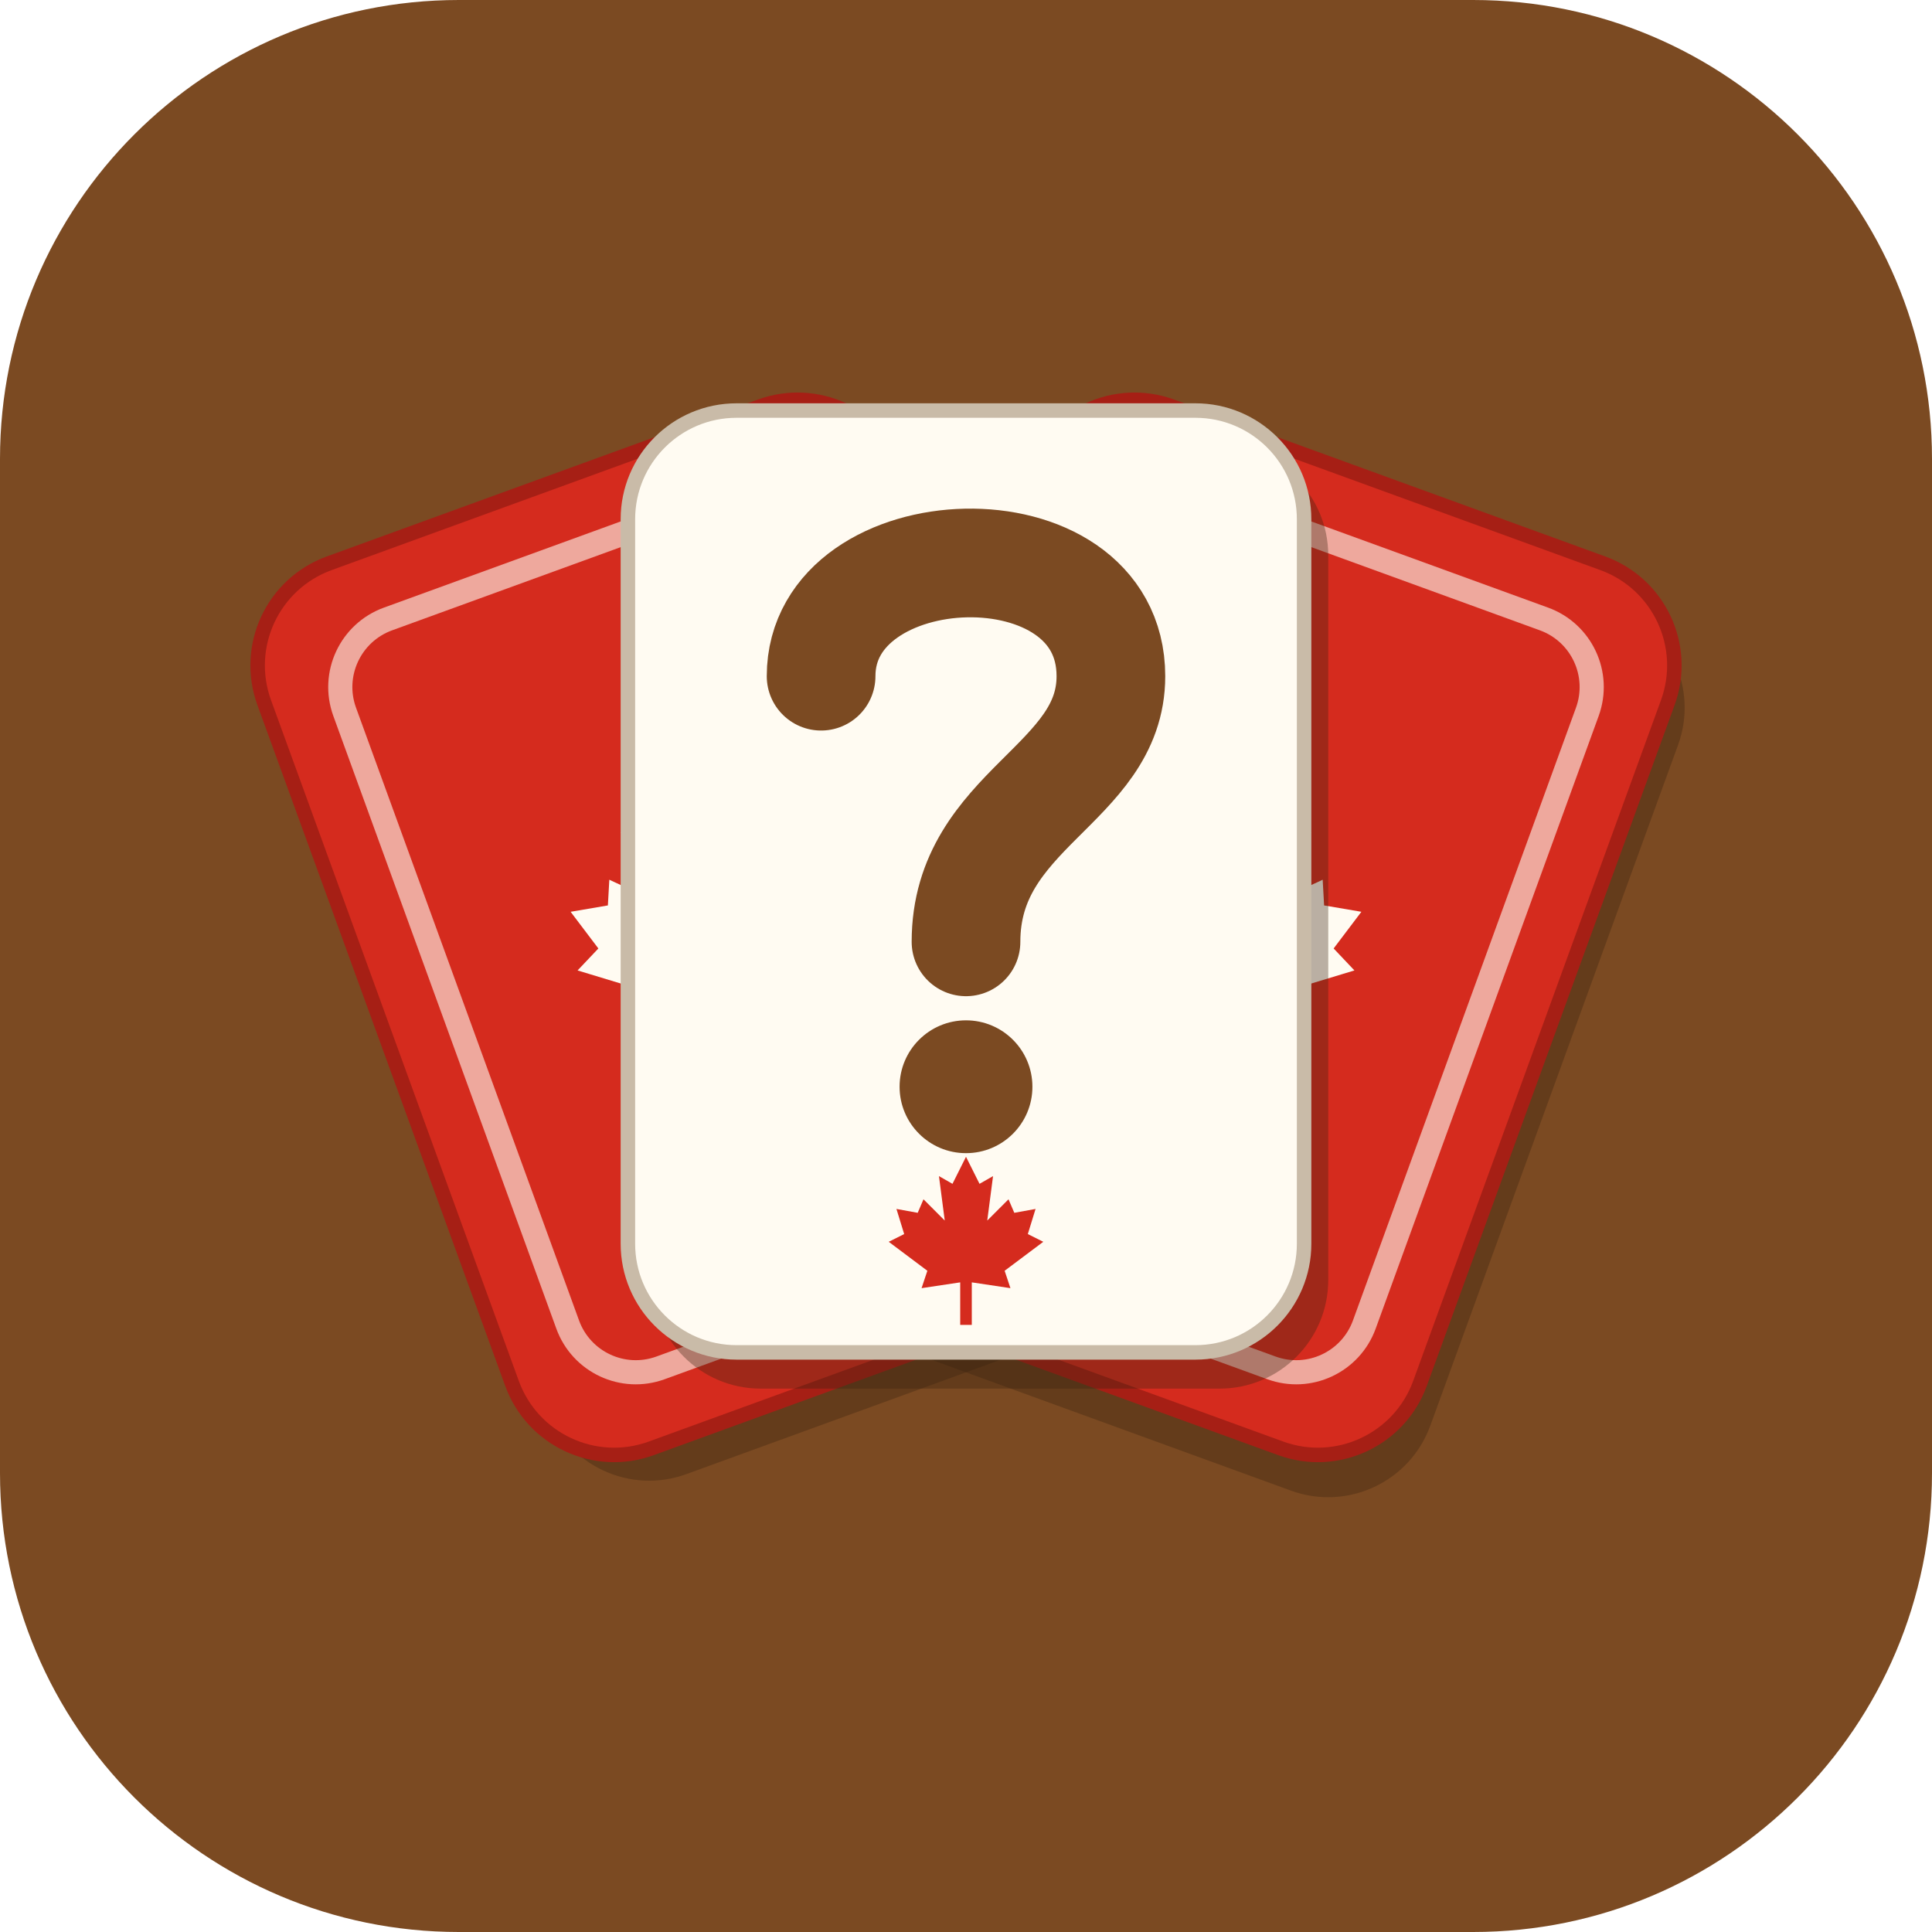
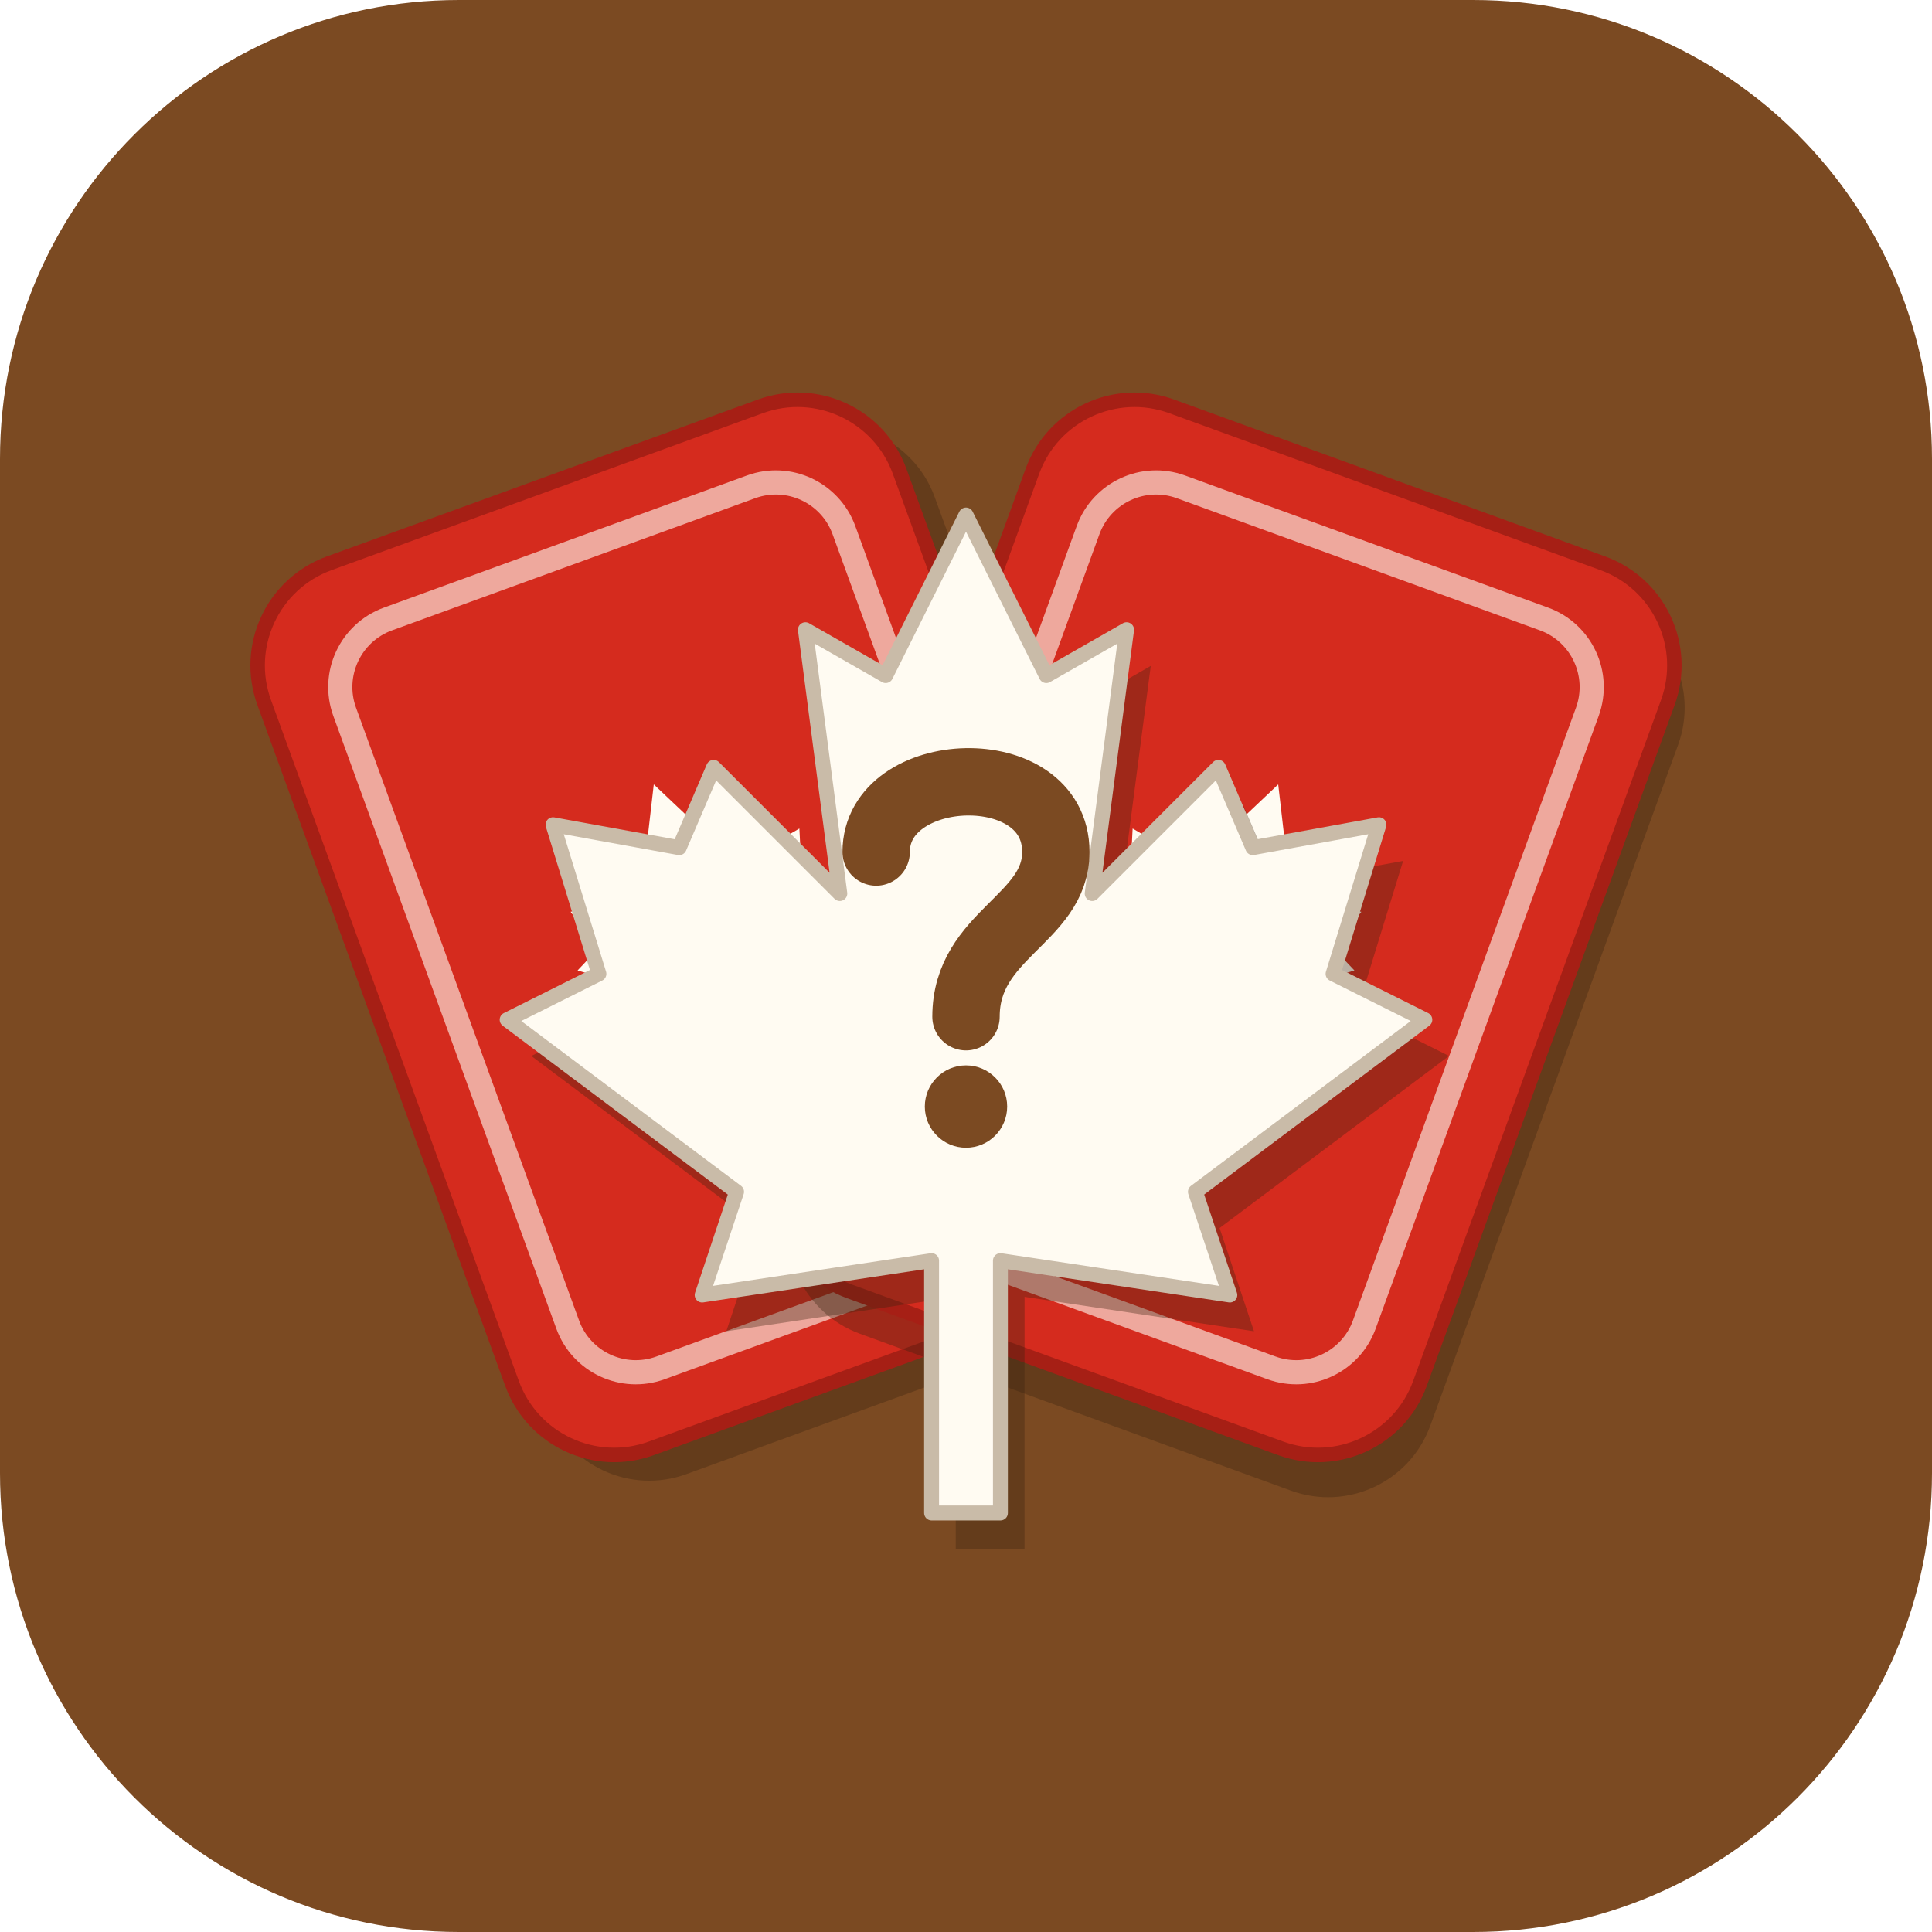
<svg xmlns="http://www.w3.org/2000/svg" viewBox="0 0 160 160">
  <rect width="160" height="160" rx="38" fill="#7B4A22" />
  <g transform="rotate(-20 80 136)">
    <rect x="52" y="34" width="56" height="78" rx="9" fill="#3A220E" opacity=".35" transform="translate(2 3)" />
    <rect x="52" y="34" width="56" height="78" rx="9" fill="#D52B1E" stroke="#A61F15" stroke-width="1.2" />
    <rect x="58" y="40" width="44" height="66" rx="6" fill="none" stroke="#FFFBF2" stroke-width="2" opacity=".6" />
    <path transform="translate(66 59) scale(0.28)" d="M50 5L57 19L64 15L61 38L72 27L75 34L86 32L82 45L90 49L70 64L73 73L53 70L53 92L47 92L47 70L27 73L30 64L10 49L18 45L14 32L25 34L28 27L39 38L36 15L43 19Z" fill="#FFFBF2" />
  </g>
  <g transform="rotate(20 80 136)">
    <rect x="52" y="34" width="56" height="78" rx="9" fill="#3A220E" opacity=".35" transform="translate(2 3)" />
    <rect x="52" y="34" width="56" height="78" rx="9" fill="#D52B1E" stroke="#A61F15" stroke-width="1.2" />
    <rect x="58" y="40" width="44" height="66" rx="6" fill="none" stroke="#FFFBF2" stroke-width="2" opacity=".6" />
    <path transform="translate(66 59) scale(0.28)" d="M50 5L57 19L64 15L61 38L72 27L75 34L86 32L82 45L90 49L70 64L73 73L53 70L53 92L47 92L47 70L27 73L30 64L10 49L18 45L14 32L25 34L28 27L39 38L36 15L43 19Z" fill="#FFFBF2" />
  </g>
-   <g transform="rotate(0 80 136)">
-     <rect x="52" y="34" width="56" height="78" rx="9" fill="#3A220E" opacity=".35" transform="translate(2 3)" />
-     <rect x="52" y="34" width="56" height="78" rx="9" fill="#FFFBF2" stroke="#C9BBA8" stroke-width="1.2" />
+   <path transform="translate(34.5 40.9) scale(.95)" d="M50 5L57 19L64 15L61 38L72 27L75 34L86 32L82 45L90 49L70 64L73 73L53 70L53 92L47 92L47 70L27 73L30 64L10 49L18 45L14 32L25 34L28 27L39 38L36 15L43 19Z" fill="#3A220E" opacity=".35" />
+   <path transform="translate(32.5 37.9) scale(.95)" d="M50 5L57 19L64 15L61 38L72 27L75 34L86 32L82 45L90 49L70 64L73 73L53 70L53 92L47 92L47 70L27 73L30 64L10 49L18 45L14 32L25 34L28 27L39 38L36 15L43 19Z" fill="#FFFBF2" stroke="#C9BBA8" stroke-width="1.3" stroke-linejoin="round" />
+   <g transform="translate(80 78) scale(.62) translate(-80 -68)">
+     <path d="M68 56C68 44 92 43 92 56C92 65 80 67 80 78" fill="none" stroke="#7B4A22" stroke-width="9" stroke-linecap="round" stroke-linejoin="round" />
+     <circle cx="80" cy="90" r="5.5" fill="#7B4A22" />
  </g>
-   <path d="M68 56C68 44 92 43 92 56C92 65 80 67 80 78" fill="none" stroke="#7B4A22" stroke-width="9" stroke-linecap="round" stroke-linejoin="round" />
-   <circle cx="80" cy="90" r="5.5" fill="#7B4A22" />
-   <path transform="translate(72 95) scale(0.16)" d="M50 5L57 19L64 15L61 38L72 27L75 34L86 32L82 45L90 49L70 64L73 73L53 70L53 92L47 92L47 70L27 73L30 64L10 49L18 45L14 32L25 34L28 27L39 38L36 15L43 19Z" fill="#D52B1E" />
</svg>
